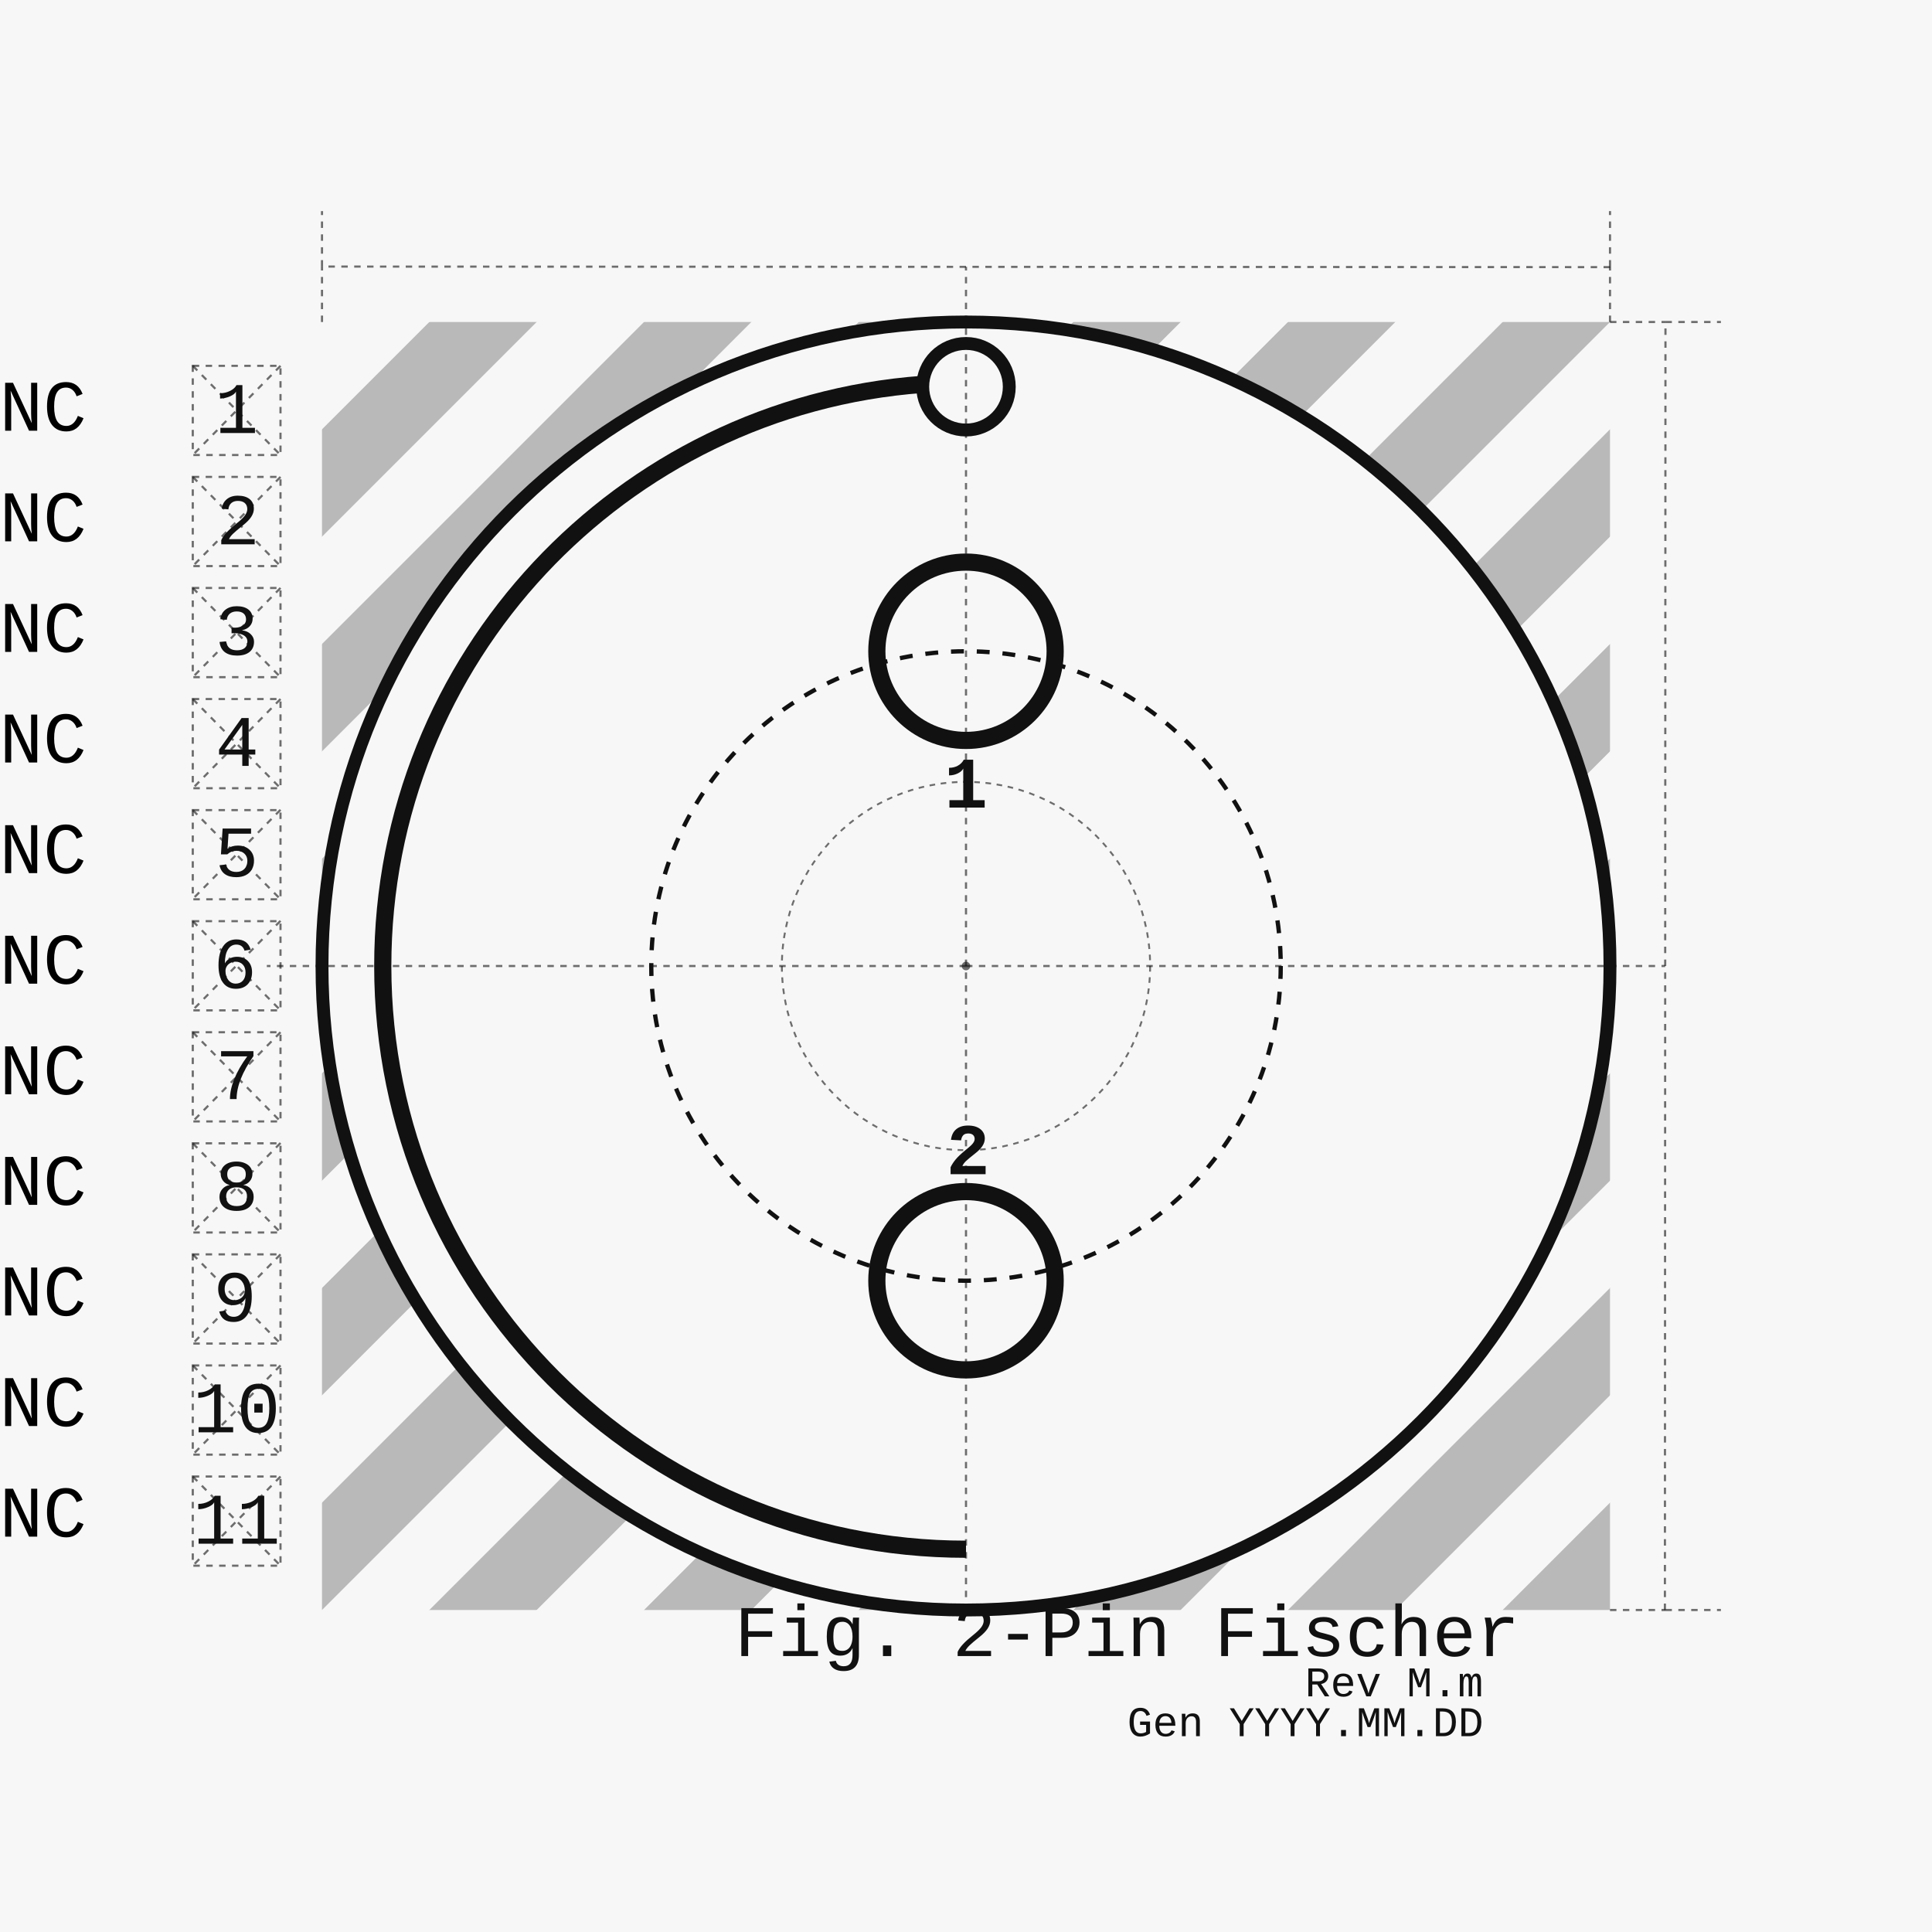
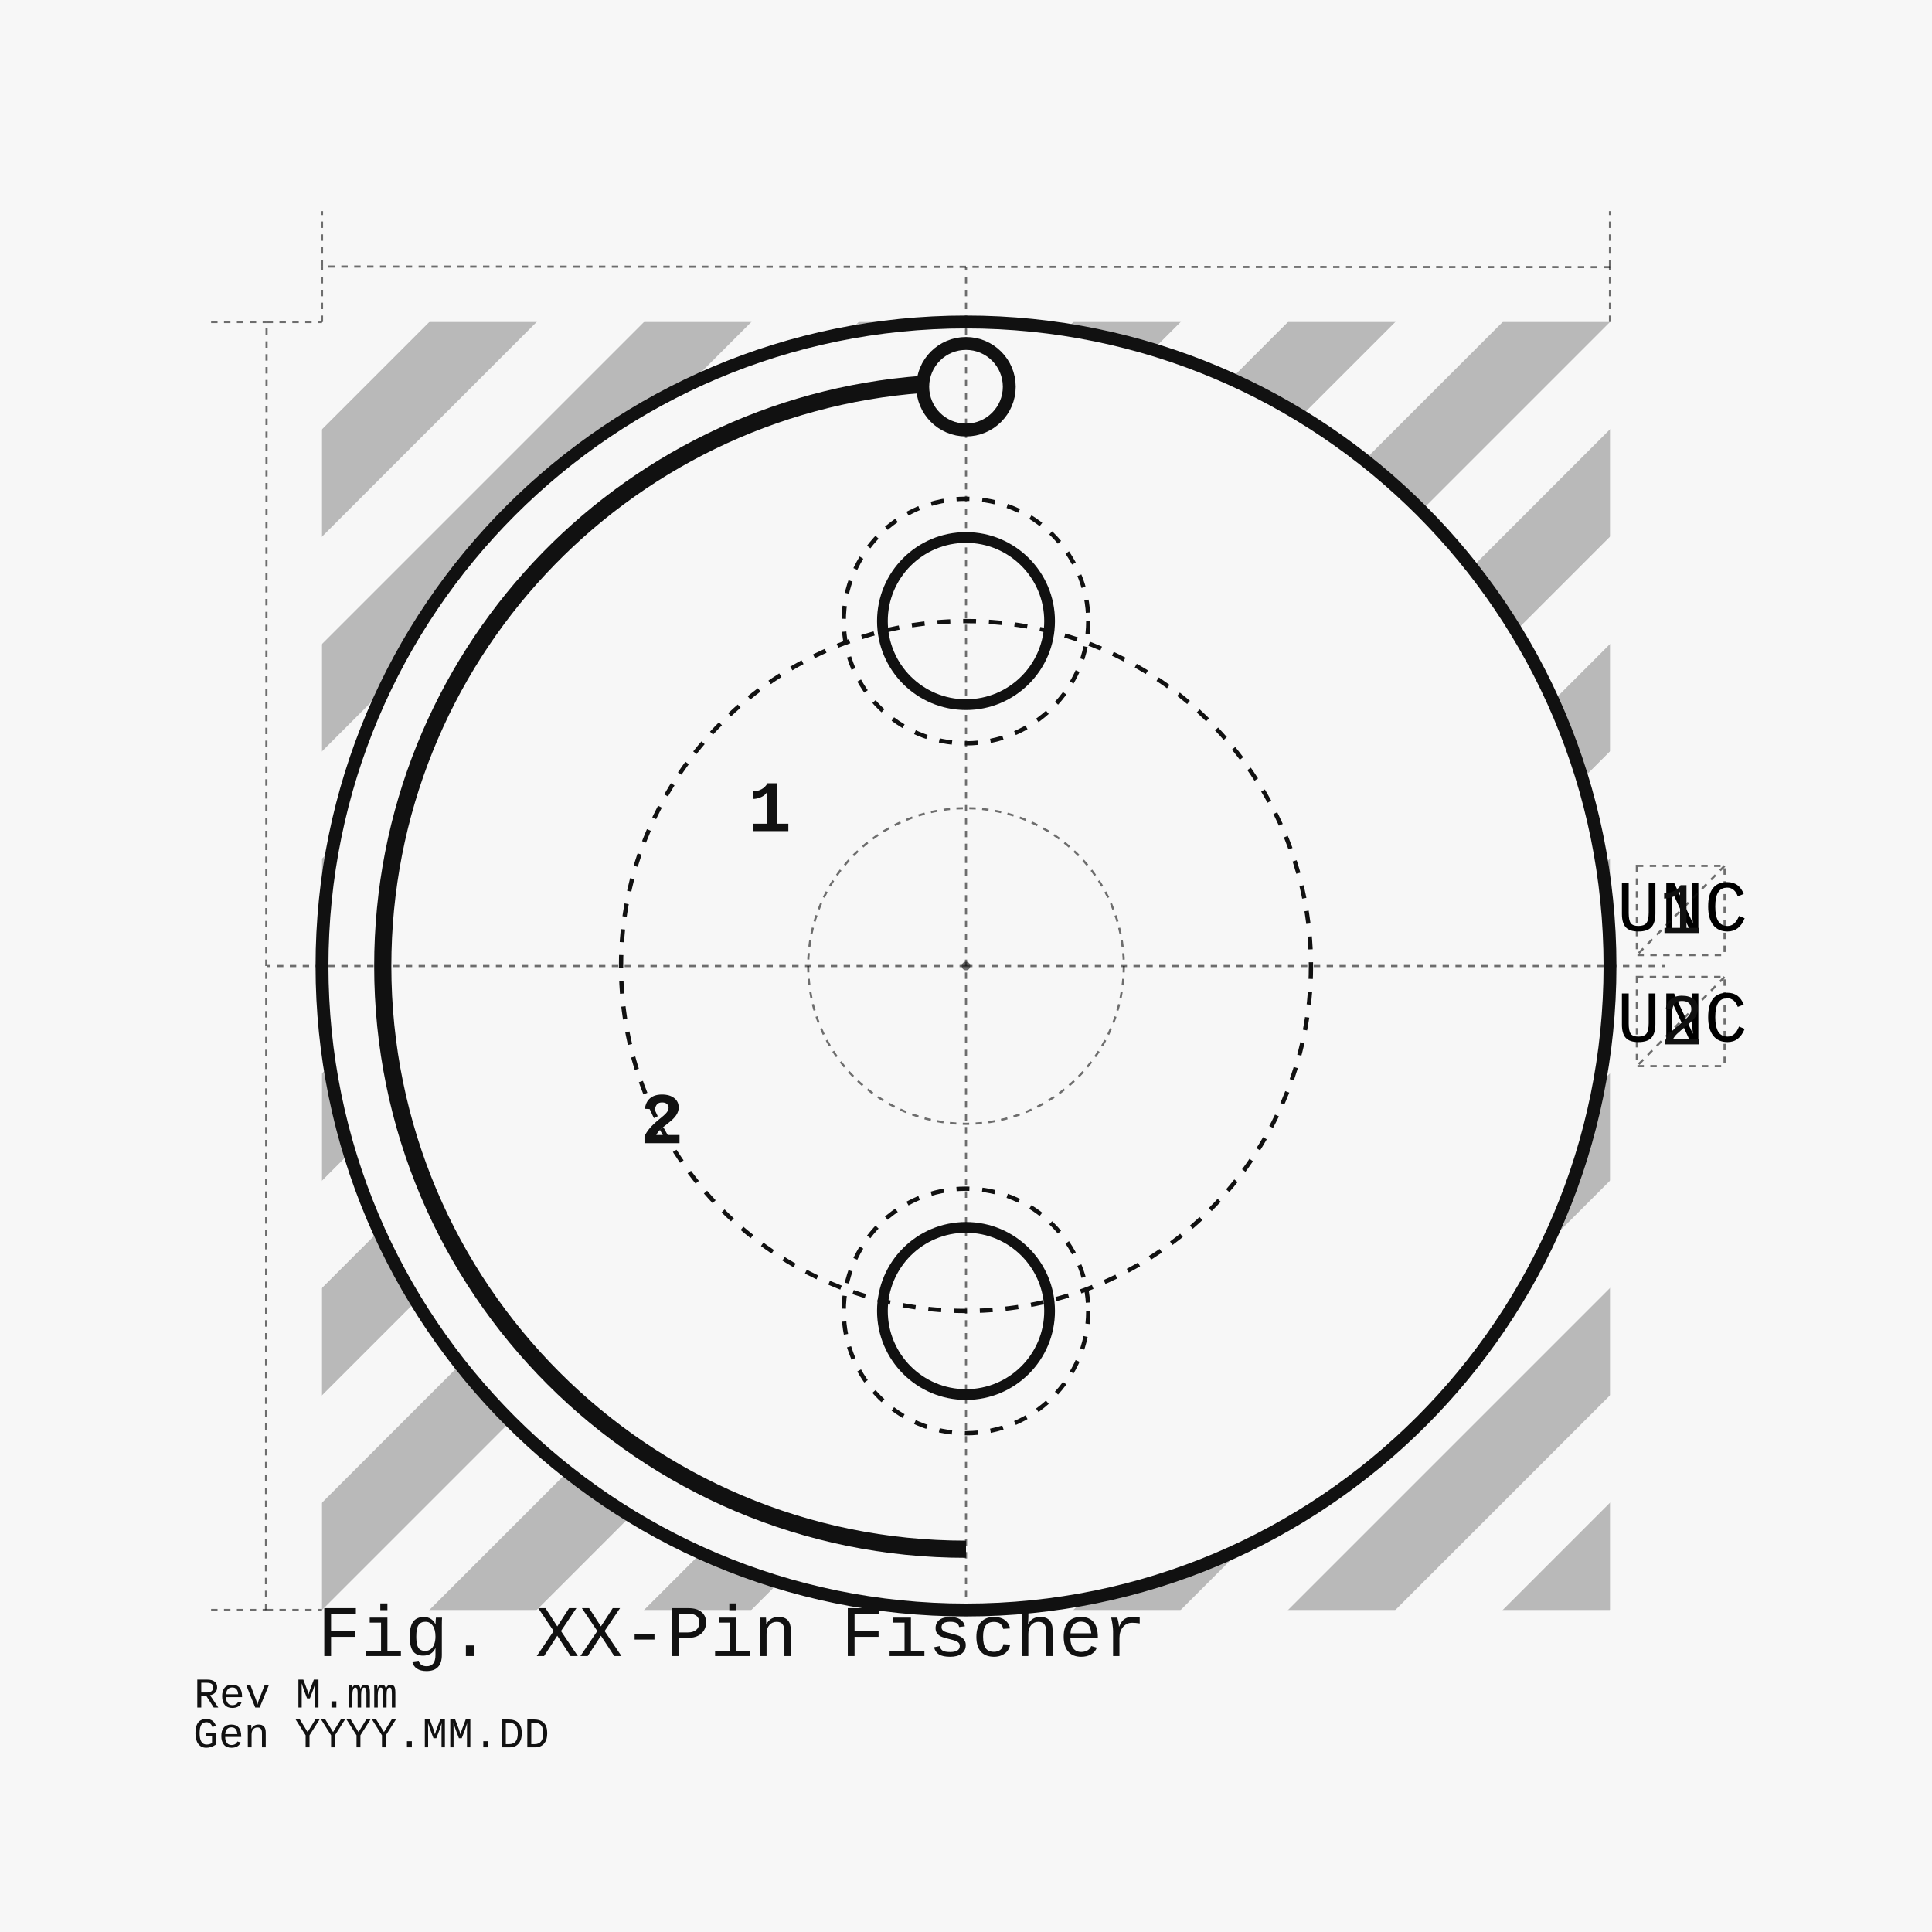
<svg xmlns="http://www.w3.org/2000/svg" xmlns:xlink="http://www.w3.org/1999/xlink" width="450mm" height="450mm" viewBox="0 0 450 450" version="1.1" id="svg5">
  <style id="style16364">
.measure-arrow
{
}
.measure-label
{

}
.measure-line
{
}</style>
  <defs id="defs2">
    <pattern xlink:href="#Strips1_1" id="pattern7657" patternTransform="matrix(17.67767,3.0853353e-7,-3.0853354e-7,17.67767,265.1651,-742.4621)" />
    <pattern patternUnits="userSpaceOnUse" width="2" height="1" patternTransform="translate(0,0) scale(10,10)" id="Strips1_1">
      <rect style="fill:black;stroke:none" x="0" y="-0.5" width="1" height="2" id="rect4273" />
    </pattern>
    <linearGradient id="linearGradient13681">
      <stop style="stop-color:#000000;stop-opacity:1;" offset="0" id="stop13679" />
    </linearGradient>
    <clipPath clipPathUnits="userSpaceOnUse" id="clipPath7685">
      <rect style="opacity:1;fill:#ffffff;fill-opacity:1;stroke:none;stroke-width:2;stroke-linecap:butt;stroke-dasharray:none;stroke-opacity:1" id="rect7687" width="300" height="300" x="2.5722047e-06" y="450" transform="rotate(-45)" />
    </clipPath>
  </defs>
-   <g id="layer1" transform="translate(-2325,-375)" style="display:inline">
-     <rect style="fill:#f7f7f7;fill-opacity:1;stroke:none;stroke-width:4;stroke-linecap:butt;stroke-dasharray:none" id="rect42263" width="450" height="450" x="2325" y="375" />
-     <rect style="opacity:0.25;fill:url(#pattern7657);fill-opacity:1;stroke:none;stroke-width:3.536;stroke-linecap:butt;stroke-dasharray:none;stroke-opacity:1" id="rect42265" width="530.33" height="530.33" x="265.165" y="53.033" transform="rotate(45,1200,2897.056)" clip-path="url(#clipPath7685)" />
+   <g id="background" transform="translate(75,-375)" style="display:inline">
+     <rect style="fill:#f7f7f7;fill-opacity:1;stroke:none;stroke-width:4;stroke-linecap:butt;stroke-dasharray:none" id="base_color" width="450" height="450" x="-75" y="377.91" transform="translate(5.4583333e-6,-2.910401)" />
+     <rect style="opacity:0.25;fill:url(#pattern7657);fill-opacity:1;stroke:none;stroke-width:3.536;stroke-linecap:butt;stroke-dasharray:none;stroke-opacity:1" id="rect5359" width="530.33" height="530.33" x="265.165" y="53.033" transform="rotate(45)" clip-path="url(#clipPath7685)" />
  </g>
-   <g id="layer3" style="display:inline" transform="translate(-2325,-377.9104)">
-     <circle style="fill:#f7f7f7;fill-opacity:1;stroke:#111111;stroke-width:3;stroke-linecap:round" id="circle42271" cx="2550" cy="602.91" r="150" />
-     <circle style="fill:#f7f7f7;fill-opacity:1;stroke:#111111;stroke-width:3;stroke-linecap:round;stroke-dasharray:none;stroke-opacity:1" id="circle42273" cx="2550" cy="467.99" r="10.079" />
-     <path id="path42275" style="fill:none;fill-opacity:1;stroke:#111111;stroke-width:4;stroke-linecap:butt;stroke-dasharray:none;stroke-opacity:1" d="m 2539.942,467.434 c -70.329,5.148 -125.789,63.833 -125.789,135.476 2e-4,75.026 60.821,135.847 135.848,135.847" />
-     <circle style="display:inline;fill:none;fill-opacity:1;stroke:#111111;stroke-width:1;stroke-dasharray:3, 3;stroke-dashoffset:0;stroke-opacity:1" id="path3850-8-2" cx="2550" cy="602.91" r="73.307" />
+   <g id="figure_base" style="display:inline" transform="translate(75.00001,-377.9104)">
+     <circle style="display:inline;fill:#f7f7f7;fill-opacity:1;stroke:#111111;stroke-width:3;stroke-linecap:round" id="fig_ring" cx="150" cy="602.91" r="150" />
+     <circle style="fill:#f7f7f7;fill-opacity:1;stroke:#111111;stroke-width:3;stroke-linecap:round;stroke-dasharray:none;stroke-opacity:1" id="fig_dot" cx="150" cy="467.99" r="10.079" />
+     <path id="fig_shield" style="display:inline;fill:none;fill-opacity:1;stroke:#111111;stroke-width:4;stroke-linecap:butt;stroke-dasharray:none;stroke-opacity:1" d="m 139.942,467.435 c -70.329,5.148 -125.789,63.833 -125.789,135.476 1.7e-4,75.026 60.821,135.847 135.848,135.847" />
+     <path id="fig_pin_out_ring" style="display:inline;fill:none;stroke:#111111;stroke-width:1;stroke-dasharray:3, 3;stroke-dashoffset:0" d="m 230.345,602.914 a 80.345,80.345 0 0 1 -80.345,80.345 80.345,80.345 0 0 1 -80.345,-80.345 80.345,80.345 0 0 1 80.345,-80.345 80.345,80.345 0 0 1 80.345,80.345 z" />
+     <circle style="display:inline;fill:none;fill-opacity:1;stroke:#111111;stroke-width:1;stroke-linecap:butt;stroke-dasharray:3,3;stroke-dashoffset:0;stroke-opacity:1" id="pin_2_out_c" cx="149.999" cy="683.257" r="28.479" />
+     <ellipse style="display:inline;fill:none;fill-opacity:1;stroke:#111111;stroke-width:1;stroke-linecap:butt;stroke-dasharray:3,3;stroke-dashoffset:0;stroke-opacity:1" id="pin_1_out_c" cx="150.002" cy="522.567" rx="28.479" ry="28.479" />
  </g>
-   <g id="adminInfo" style="display:inline" transform="translate(-2400,600.0001)">
-     <text xml:space="preserve" style="font-style:normal;font-variant:normal;font-weight:normal;font-stretch:normal;font-size:9.878px;line-height:1.25;font-family:'Courier New';-inkscape-font-specification:'Courier New';display:inline;fill:#111111;fill-opacity:1;stroke-width:0.265" x="2775.092" y="-204.887" id="text14929">
-       <tspan id="tspan14927" style="font-style:normal;font-variant:normal;font-weight:normal;font-stretch:normal;font-size:9.878px;font-family:'Courier New';-inkscape-font-specification:'Courier New';text-align:end;text-anchor:end;fill:#111111;fill-opacity:1;stroke-width:0.265" x="2775.092" y="-204.887">Rev M.m</tspan>
-     </text>
-     <text xml:space="preserve" style="font-style:normal;font-variant:normal;font-weight:normal;font-stretch:normal;font-size:9.878px;line-height:1.25;font-family:'Courier New';-inkscape-font-specification:'Courier New';display:inline;fill:#111111;fill-opacity:1;stroke-width:0.265" x="2775.174" y="-195.607" id="text14933">
-       <tspan id="tspan14931" style="font-style:normal;font-variant:normal;font-weight:normal;font-stretch:normal;font-size:9.878px;font-family:'Courier New';-inkscape-font-specification:'Courier New';text-align:end;text-anchor:end;fill:#111111;fill-opacity:1;stroke-width:0.265" x="2775.174" y="-195.607">Gen YYYY.MM.DD</tspan>
-     </text>
-     <text xml:space="preserve" style="font-size:16.933px;line-height:1.25;font-family:Cambria;-inkscape-font-specification:Cambria;text-align:end;text-anchor:end;display:inline;fill:#111111;fill-opacity:1;stroke-width:0.265" x="2700.976" y="760.724" id="text42269" transform="translate(75,-975.0001)">
-       <tspan id="tspan42267" style="font-style:normal;font-variant:normal;font-weight:normal;font-stretch:normal;font-family:'Courier New';-inkscape-font-specification:'Courier New';text-align:end;text-anchor:end;fill:#111111;fill-opacity:1;stroke-width:0.265" x="2700.976" y="760.724">Fig. 2-Pin Fischer</tspan>
-     </text>
-   </g>
-   <g id="draft_lines" style="display:inline" transform="translate(-2400,600.0001)">
-     <circle style="display:inline;fill:#111111;fill-opacity:0.6;stroke:none;stroke-width:5;stroke-linecap:butt;stroke-dasharray:none;stroke-opacity:1" id="path48079-8-3-1" cx="2625" cy="-374.998" r="1" />
-     <path style="display:inline;fill:none;stroke:#111111;stroke-width:0.5;stroke-linecap:butt;stroke-linejoin:miter;stroke-dasharray:1.5, 1.5;stroke-dashoffset:0;stroke-opacity:0.6" d="M 2625,-374.997 V -537.849" id="path49610-0-5-1-8" />
-     <path style="display:inline;fill:none;stroke:#111111;stroke-width:0.5;stroke-linecap:butt;stroke-linejoin:miter;stroke-dasharray:1.5, 1.5;stroke-dashoffset:0;stroke-opacity:0.6" d="M 2625,-224.997 V -374.997" id="path53146-9-3-9-3" />
-     <path style="display:inline;fill:none;stroke:#111111;stroke-width:0.5;stroke-linecap:butt;stroke-linejoin:miter;stroke-dasharray:1.5, 1.5;stroke-dashoffset:0;stroke-opacity:0.6" d="m 2625,-374.997 h 162.852" id="path9775-2-5-9" />
-     <path style="display:inline;fill:none;stroke:#111111;stroke-width:0.5;stroke-linecap:butt;stroke-linejoin:miter;stroke-dasharray:1.5, 1.5;stroke-dashoffset:0;stroke-opacity:0.6" d="M 2625,-374.997 H 2462.148" id="path52650-6-6-9-4" />
-     <circle style="display:inline;fill:none;fill-opacity:1;stroke:#111111;stroke-width:0.436;stroke-linecap:butt;stroke-dasharray:1.308, 1.308;stroke-dashoffset:0;stroke-opacity:0.6" id="path24682-8-7-1-4-8" cx="2625" cy="-374.997" r="42.888" />
-     <g id="g6606-3-9" transform="translate(2400,0.0022301)" style="display:inline;stroke:#111111;stroke-width:0.5;stroke-dasharray:1.5, 1.5;stroke-dashoffset:0;stroke-opacity:0.6">
-       <g id="g6588-5-6" style="stroke:#111111;stroke-width:0.5;stroke-dasharray:1.5, 1.5;stroke-dashoffset:0;stroke-opacity:0.6">
-         <path style="display:inline;fill:none;stroke:#111111;stroke-width:0.5;stroke-linecap:butt;stroke-linejoin:miter;stroke-dasharray:1.5, 1.5;stroke-dashoffset:0;stroke-opacity:0.6" d="M 375,-537.782 75,-537.915" id="path6574-3-8" />
-         <g id="g6580-0-0" style="stroke:#111111;stroke-width:0.5;stroke-dasharray:1.5, 1.5;stroke-dashoffset:0;stroke-opacity:0.6">
-           <path style="fill:none;stroke:#111111;stroke-width:0.5;stroke-linecap:butt;stroke-linejoin:miter;stroke-dasharray:1.5, 1.5;stroke-dashoffset:0;stroke-opacity:0.6" d="m 75,-525 v -12.915" id="path6576-4-0" />
-           <path style="fill:none;stroke:#111111;stroke-width:0.5;stroke-linecap:butt;stroke-linejoin:miter;stroke-dasharray:1.5, 1.5;stroke-dashoffset:0;stroke-opacity:0.6" d="m 75,-537.915 v -12.915" id="path6578-6-6" />
-         </g>
-         <g id="g6586-5-4" style="stroke:#111111;stroke-width:0.5;stroke-dasharray:1.5, 1.5;stroke-dashoffset:0;stroke-opacity:0.6" transform="translate(300.0001)">
-           <path style="fill:none;stroke:#111111;stroke-width:0.5;stroke-linecap:butt;stroke-linejoin:miter;stroke-dasharray:1.5, 1.5;stroke-dashoffset:0;stroke-opacity:0.6" d="m 75,-525 v -12.915" id="path6582-3-3" />
-           <path style="fill:none;stroke:#111111;stroke-width:0.5;stroke-linecap:butt;stroke-linejoin:miter;stroke-dasharray:1.5, 1.5;stroke-dashoffset:0;stroke-opacity:0.6" d="m 75,-537.915 v -12.915" id="path6584-0-3" />
-         </g>
+   <g id="draft_lines" style="display:inline">
+     <path style="display:inline;fill:none;stroke:#111111;stroke-width:0.5;stroke-linecap:butt;stroke-linejoin:miter;stroke-dasharray:1.5, 1.5;stroke-dashoffset:0;stroke-opacity:0.6" d="M 225.002,225.004 H 387.854" id="deg_0" />
+     <path style="display:inline;fill:none;stroke:#111111;stroke-width:0.5;stroke-linecap:butt;stroke-linejoin:miter;stroke-dasharray:1.5, 1.5;stroke-dashoffset:0;stroke-opacity:0.6" d="M 225.002,225.004 V 62.152" id="deg_90" />
+     <path style="display:inline;fill:none;stroke:#111111;stroke-width:0.5;stroke-linecap:butt;stroke-linejoin:miter;stroke-dasharray:1.5, 1.5;stroke-dashoffset:0;stroke-opacity:0.6" d="M 225.002,225.004 H 62.151" id="deg_180" />
+     <path style="display:inline;fill:none;stroke:#111111;stroke-width:0.5;stroke-linecap:butt;stroke-linejoin:miter;stroke-dasharray:1.5, 1.5;stroke-dashoffset:0;stroke-opacity:0.6" d="M 225,375 V 225" id="deg_270" />
+     <circle style="display:inline;fill:#111111;fill-opacity:0.6;stroke:none;stroke-width:5;stroke-linecap:butt;stroke-dasharray:none;stroke-opacity:1" id="center_point" cx="225" cy="225" r="1" />
+     <circle style="display:inline;fill:none;fill-opacity:1;stroke:#111111;stroke-width:0.5;stroke-linecap:butt;stroke-dasharray:1.5,1.5;stroke-dashoffset:0;stroke-opacity:0.6" id="outer_text" cx="225.001" cy="225" r="36.76" />
+     <g id="horizontal" style="stroke:#111111;stroke-width:0.5;stroke-dasharray:1.5, 1.5;stroke-dashoffset:0;stroke-opacity:0.6" transform="translate(3.6438572e-6,600.0001)">
+       <path style="display:inline;fill:none;stroke:#111111;stroke-width:0.5;stroke-linecap:butt;stroke-linejoin:miter;stroke-dasharray:1.5, 1.5;stroke-dashoffset:0;stroke-opacity:0.6" d="M 375,-537.782 75,-537.915" id="sparh" />
+       <g id="l_upright" style="stroke:#111111;stroke-width:0.5;stroke-dasharray:1.5, 1.5;stroke-dashoffset:0;stroke-opacity:0.6">
+         <path style="fill:none;stroke:#111111;stroke-width:0.5;stroke-linecap:butt;stroke-linejoin:miter;stroke-dasharray:1.5, 1.5;stroke-dashoffset:0;stroke-opacity:0.6" d="m 75,-525 v -12.915" id="lbottom" />
+         <path style="fill:none;stroke:#111111;stroke-width:0.5;stroke-linecap:butt;stroke-linejoin:miter;stroke-dasharray:1.5, 1.5;stroke-dashoffset:0;stroke-opacity:0.6" d="m 75,-537.915 v -12.915" id="ltop" />
      </g>
-       <g id="g6604-1-9" style="stroke:#111111;stroke-width:0.5;stroke-dasharray:1.5, 1.5;stroke-dashoffset:0;stroke-opacity:0.6">
-         <path style="display:inline;fill:none;stroke:#111111;stroke-width:0.5;stroke-linecap:butt;stroke-linejoin:miter;stroke-dasharray:1.5, 1.5;stroke-dashoffset:0;stroke-opacity:0.6" d="m 387.788,-225 0.133,-300" id="path6590-6-2" />
-         <g id="g6596-0-0" style="stroke:#111111;stroke-width:0.5;stroke-dasharray:1.5, 1.5;stroke-dashoffset:0;stroke-opacity:0.6" transform="rotate(90,225,-375)">
-           <path style="fill:none;stroke:#111111;stroke-width:0.5;stroke-linecap:butt;stroke-linejoin:miter;stroke-dasharray:1.5, 1.5;stroke-dashoffset:0;stroke-opacity:0.6" d="m 75,-525 v -12.915" id="path6592-8-3" />
-           <path style="fill:none;stroke:#111111;stroke-width:0.5;stroke-linecap:butt;stroke-linejoin:miter;stroke-dasharray:1.5, 1.5;stroke-dashoffset:0;stroke-opacity:0.6" d="m 75,-537.915 v -12.915" id="path6594-3-5" />
-         </g>
-         <g id="g6602-0-7" style="stroke:#111111;stroke-width:0.5;stroke-dasharray:1.5, 1.5;stroke-dashoffset:0;stroke-opacity:0.6" transform="rotate(90,75,-225)">
-           <path style="fill:none;stroke:#111111;stroke-width:0.5;stroke-linecap:butt;stroke-linejoin:miter;stroke-dasharray:1.5, 1.5;stroke-dashoffset:0;stroke-opacity:0.6" d="m 75,-525 v -12.915" id="path6598-2-1" />
-           <path style="fill:none;stroke:#111111;stroke-width:0.5;stroke-linecap:butt;stroke-linejoin:miter;stroke-dasharray:1.5, 1.5;stroke-dashoffset:0;stroke-opacity:0.6" d="m 75,-537.915 v -12.915" id="path6600-0-9" />
-         </g>
+       <g id="r_upright" style="stroke:#111111;stroke-width:0.5;stroke-dasharray:1.5, 1.5;stroke-dashoffset:0;stroke-opacity:0.6" transform="translate(300.0001)">
+         <path style="fill:none;stroke:#111111;stroke-width:0.5;stroke-linecap:butt;stroke-linejoin:miter;stroke-dasharray:1.5, 1.5;stroke-dashoffset:0;stroke-opacity:0.6" d="m 75,-525 v -12.915" id="rbottom" />
+         <path style="fill:none;stroke:#111111;stroke-width:0.5;stroke-linecap:butt;stroke-linejoin:miter;stroke-dasharray:1.5, 1.5;stroke-dashoffset:0;stroke-opacity:0.6" d="m 75,-537.915 v -12.915" id="rtop" />
+       </g>
+     </g>
+     <g id="vertical" style="stroke:#111111;stroke-width:0.5;stroke-dasharray:1.5, 1.5;stroke-dashoffset:0;stroke-opacity:0.6" transform="translate(-325.8292,600.0001)">
+       <path style="display:inline;fill:none;stroke:#111111;stroke-width:0.5;stroke-linecap:butt;stroke-linejoin:miter;stroke-dasharray:1.5, 1.5;stroke-dashoffset:0;stroke-opacity:0.6" d="m 387.788,-225 0.133,-300" id="vspar" />
+       <g id="t_upright" style="stroke:#111111;stroke-width:0.5;stroke-dasharray:1.5, 1.5;stroke-dashoffset:0;stroke-opacity:0.6" transform="rotate(90,225,-375)">
+         <path style="fill:none;stroke:#111111;stroke-width:0.5;stroke-linecap:butt;stroke-linejoin:miter;stroke-dasharray:1.5, 1.5;stroke-dashoffset:0;stroke-opacity:0.6" d="m 75,-525 v -12.915" id="left" />
+         <path style="fill:none;stroke:#111111;stroke-width:0.5;stroke-linecap:butt;stroke-linejoin:miter;stroke-dasharray:1.5, 1.5;stroke-dashoffset:0;stroke-opacity:0.6" d="m 75,-537.915 v -12.915" id="right" />
+       </g>
+       <g id="b_upright" style="stroke:#111111;stroke-width:0.5;stroke-dasharray:1.5, 1.5;stroke-dashoffset:0;stroke-opacity:0.6" transform="rotate(90,75,-225)">
+         <path style="fill:none;stroke:#111111;stroke-width:0.5;stroke-linecap:butt;stroke-linejoin:miter;stroke-dasharray:1.5, 1.5;stroke-dashoffset:0;stroke-opacity:0.6" d="m 75,-525 v -12.915" id="path48" />
+         <path style="fill:none;stroke:#111111;stroke-width:0.5;stroke-linecap:butt;stroke-linejoin:miter;stroke-dasharray:1.5, 1.5;stroke-dashoffset:0;stroke-opacity:0.6" d="m 75,-537.915 v -12.915" id="path50" />
      </g>
    </g>
  </g>
-   <g id="color_labels" transform="translate(-2325,-377.9104)" style="display:inline">
-     <rect style="display:inline;fill:none;fill-opacity:1;stroke:#111111;stroke-width:0.5;stroke-dasharray:1.5, 1.5;stroke-dashoffset:0;stroke-opacity:0.6" id="rect25529-4" width="20.433" height="20.773" x="2369.901" y="540.729" />
-     <rect style="display:inline;fill:none;fill-opacity:1;stroke:#111111;stroke-width:0.5;stroke-dasharray:1.5, 1.5;stroke-dashoffset:0;stroke-opacity:0.6" id="rect25531-6" width="20.433" height="20.773" x="2369.901" y="566.599" />
-     <rect style="display:inline;fill:none;fill-opacity:1;stroke:#111111;stroke-width:0.5;stroke-dasharray:1.5, 1.5;stroke-dashoffset:0;stroke-opacity:0.6" id="rect25533-6" width="20.433" height="20.773" x="2369.901" y="592.469" />
-     <rect style="display:inline;fill:none;fill-opacity:1;stroke:#111111;stroke-width:0.5;stroke-dasharray:1.5, 1.5;stroke-dashoffset:0;stroke-opacity:0.6" id="rect25535-1" width="20.433" height="20.773" x="2369.901" y="618.339" />
-     <rect style="display:inline;fill:none;fill-opacity:1;stroke:#111111;stroke-width:0.5;stroke-dasharray:1.5, 1.5;stroke-dashoffset:0;stroke-opacity:0.6" id="rect25537-9" width="20.433" height="20.773" x="2369.901" y="644.208" />
-     <rect style="display:inline;fill:none;fill-opacity:1;stroke:#111111;stroke-width:0.5;stroke-dasharray:1.5, 1.5;stroke-dashoffset:0;stroke-opacity:0.6" id="rect25539-6" width="20.433" height="20.773" x="2369.901" y="670.078" />
-     <rect style="display:inline;fill:none;fill-opacity:1;stroke:#111111;stroke-width:0.5;stroke-dasharray:1.5, 1.5;stroke-dashoffset:0;stroke-opacity:0.6" id="rect25541-8" width="20.433" height="20.773" x="2369.901" y="695.948" />
-     <rect style="display:inline;fill:none;fill-opacity:1;stroke:#111111;stroke-width:0.5;stroke-dasharray:1.5, 1.5;stroke-dashoffset:0;stroke-opacity:0.6" id="rect25543-4" width="20.433" height="20.773" x="2369.901" y="721.818" />
-     <rect style="display:inline;fill:#98ebff;fill-opacity:0;stroke:#111111;stroke-width:0.5;stroke-dasharray:1.5, 1.5;stroke-dashoffset:0;stroke-opacity:0.6" id="rect25545-4" width="20.433" height="20.773" x="2369.901" y="463.12" />
-     <path style="display:inline;fill:none;stroke:#111111;stroke-width:0.5;stroke-linecap:butt;stroke-linejoin:miter;stroke-dasharray:1.5, 1.5;stroke-dashoffset:0;stroke-opacity:0.6" d="m 2369.901,463.12 20.433,20.773" id="path25547-0" />
-     <g id="g25553-4" transform="translate(2412.425,-595.0908)" style="display:inline">
-       <rect style="fill:#98ebff;fill-opacity:0;stroke:#111111;stroke-width:0.5;stroke-dasharray:1.5, 1.5;stroke-dashoffset:0;stroke-opacity:0.6" id="rect25549-3" width="20.433" height="20.773" x="-42.524" y="1084.08" />
-       <path style="display:inline;fill:none;stroke:#111111;stroke-width:0.5;stroke-linecap:butt;stroke-linejoin:miter;stroke-dasharray:1.5, 1.5;stroke-dashoffset:0;stroke-opacity:0.6" d="m -42.524,1084.08 20.433,20.773" id="path25551-9" />
+   <g id="pin_symbol" transform="translate(75.00001,-377.9104)" style="display:inline">
+     <g id="g12885" transform="translate(4.6139941e-4,-113.3171)">
+       <circle style="fill:none;fill-opacity:1;stroke:#111111;stroke-width:2.5;stroke-linecap:butt;stroke-dasharray:none;stroke-dashoffset:0;stroke-opacity:1" id="pin_1_symbol" cx="150" cy="635.886" r="19.469" />
+       <text xml:space="preserve" style="font-style:normal;font-variant:normal;font-weight:bold;font-stretch:normal;font-size:16.933px;line-height:1.25;font-family:'Courier New';-inkscape-font-specification:'Courier New Bold';text-align:center;text-anchor:middle;fill:#111111;fill-opacity:1;stroke-width:0.265" x="149.991" y="684.814" id="pin_1_text">
+         <tspan id="tspan28165" style="font-style:normal;font-variant:normal;font-weight:bold;font-stretch:normal;font-family:'Courier New';-inkscape-font-specification:'Courier New Bold';text-align:center;text-anchor:middle;fill:#111111;fill-opacity:1;stroke-width:0.265" x="149.991" y="684.814">1</tspan>
+         <tspan style="font-style:normal;font-variant:normal;font-weight:bold;font-stretch:normal;font-family:'Courier New';-inkscape-font-specification:'Courier New Bold';text-align:center;text-anchor:middle;fill:#111111;fill-opacity:1;stroke-width:0.265" x="149.991" y="705.981" id="tspan28167" />
+       </text>
    </g>
-     <rect style="display:inline;fill:#98ebff;fill-opacity:0;stroke:#111111;stroke-width:0.5;stroke-dasharray:1.5, 1.5;stroke-dashoffset:0;stroke-opacity:0.6" id="rect25555-5" width="20.433" height="20.773" x="2369.901" y="514.86" />
-     <path style="display:inline;fill:none;stroke:#111111;stroke-width:0.5;stroke-linecap:butt;stroke-linejoin:miter;stroke-dasharray:1.5, 1.5;stroke-dashoffset:0;stroke-opacity:0.6" d="m 2369.901,514.86 20.433,20.773" id="path25557-5" />
-     <text xml:space="preserve" style="font-size:16.933px;line-height:1.25;font-family:Cambria;-inkscape-font-specification:Cambria;text-align:end;text-anchor:end;display:inline;stroke-width:0.265" x="2367.192" y="478.231" id="text25561-6">
-       <tspan id="tspan25559-72" style="font-style:normal;font-variant:normal;font-weight:normal;font-stretch:normal;font-family:'Courier New';-inkscape-font-specification:'Courier New';text-align:end;text-anchor:end;stroke-width:0.265" x="2367.192" y="478.231">UNC</tspan>
+     <g id="g12883" transform="translate(-28.55254,96.83325)">
+       <circle style="display:inline;fill:none;fill-opacity:1;stroke:#111111;stroke-width:2.5;stroke-linecap:butt;stroke-dasharray:none;stroke-dashoffset:0;stroke-opacity:1" id="pin_2_symbol" cx="178.553" cy="586.426" r="19.469" />
+       <text xml:space="preserve" style="font-style:normal;font-variant:normal;font-weight:bold;font-stretch:normal;font-size:16.933px;line-height:1.25;font-family:'Courier New';-inkscape-font-specification:'Courier New Bold';text-align:end;text-anchor:end;fill:#111111;fill-opacity:1;stroke-width:0.265" x="183.943" y="547.337" id="pin_2_text">
+         <tspan id="tspan28171" style="font-style:normal;font-variant:normal;font-weight:bold;font-stretch:normal;font-family:'Courier New';-inkscape-font-specification:'Courier New Bold';text-align:end;text-anchor:end;fill:#111111;fill-opacity:1;stroke-width:0.265" x="183.943" y="547.337">2</tspan>
+       </text>
+     </g>
+   </g>
+   <g id="figure_info" style="display:inline">
+     <text xml:space="preserve" style="font-style:normal;font-variant:normal;font-weight:normal;font-stretch:normal;font-size:9.878px;line-height:1.25;font-family:'Courier New';-inkscape-font-specification:'Courier New';display:inline;fill:#111111;fill-opacity:1;stroke-width:0.265" x="157.605" y="406.996" id="gen_timestamp">
+       <tspan id="gen_timestamp_tspan" style="font-style:normal;font-variant:normal;font-weight:normal;font-stretch:normal;font-size:9.878px;font-family:'Courier New';-inkscape-font-specification:'Courier New';text-align:end;text-anchor:end;fill:#111111;fill-opacity:1;stroke-width:0.265" x="157.605" y="406.996">Gen YYYY.MM.DD</tspan>
    </text>
-     <text xml:space="preserve" style="font-size:16.933px;line-height:1.25;font-family:Cambria;-inkscape-font-specification:Cambria;text-align:end;text-anchor:end;display:inline;stroke-width:0.265" x="2367.192" y="503.99" id="text25565-8">
-       <tspan id="tspan25563-28" style="font-style:normal;font-variant:normal;font-weight:normal;font-stretch:normal;font-family:'Courier New';-inkscape-font-specification:'Courier New';text-align:end;text-anchor:end;stroke-width:0.265" x="2367.192" y="503.99">UNC</tspan>
+     <text xml:space="preserve" style="font-style:normal;font-variant:normal;font-weight:normal;font-stretch:normal;font-size:9.878px;line-height:1.25;font-family:'Courier New';-inkscape-font-specification:'Courier New';display:inline;fill:#111111;fill-opacity:1;stroke-width:0.265" x="122.232" y="397.715" id="rev_num">
+       <tspan id="rev_num_tspan" style="font-style:normal;font-variant:normal;font-weight:normal;font-stretch:normal;font-size:9.878px;font-family:'Courier New';-inkscape-font-specification:'Courier New';text-align:end;text-anchor:end;fill:#111111;fill-opacity:1;stroke-width:0.265" x="122.232" y="397.715">Rev M.mm</tspan>
    </text>
-     <text xml:space="preserve" style="font-size:16.933px;line-height:1.25;font-family:Cambria;-inkscape-font-specification:Cambria;text-align:end;text-anchor:end;display:inline;stroke-width:0.265" x="2367.192" y="529.749" id="text25569-8">
-       <tspan id="tspan25567-3" style="font-style:normal;font-variant:normal;font-weight:normal;font-stretch:normal;font-family:'Courier New';-inkscape-font-specification:'Courier New';text-align:end;text-anchor:end;stroke-width:0.265" x="2367.192" y="529.749">UNC</tspan>
-     </text>
-     <text xml:space="preserve" style="font-size:16.933px;line-height:1.25;font-family:Cambria;-inkscape-font-specification:Cambria;text-align:end;text-anchor:end;display:inline;stroke-width:0.265" x="2367.192" y="555.508" id="text25573-5">
-       <tspan id="tspan25571-0" style="font-style:normal;font-variant:normal;font-weight:normal;font-stretch:normal;font-family:'Courier New';-inkscape-font-specification:'Courier New';text-align:end;text-anchor:end;stroke-width:0.265" x="2367.192" y="555.508">UNC</tspan>
-     </text>
-     <text xml:space="preserve" style="font-size:16.933px;line-height:1.25;font-family:Cambria;-inkscape-font-specification:Cambria;text-align:end;text-anchor:end;display:inline;stroke-width:0.265" x="2367.192" y="581.267" id="text25577-8">
-       <tspan id="tspan25575-3" style="font-style:normal;font-variant:normal;font-weight:normal;font-stretch:normal;font-family:'Courier New';-inkscape-font-specification:'Courier New';text-align:end;text-anchor:end;stroke-width:0.265" x="2367.192" y="581.267">UNC</tspan>
-     </text>
-     <text xml:space="preserve" style="font-size:16.933px;line-height:1.25;font-family:Cambria;-inkscape-font-specification:Cambria;text-align:end;text-anchor:end;display:inline;stroke-width:0.265" x="2367.192" y="607.025" id="text25581-97">
-       <tspan id="tspan25579-3" style="font-style:normal;font-variant:normal;font-weight:normal;font-stretch:normal;font-family:'Courier New';-inkscape-font-specification:'Courier New';text-align:end;text-anchor:end;stroke-width:0.265" x="2367.192" y="607.025">UNC</tspan>
-     </text>
-     <text xml:space="preserve" style="font-size:16.933px;line-height:1.25;font-family:Cambria;-inkscape-font-specification:Cambria;text-align:end;text-anchor:end;display:inline;stroke-width:0.265" x="2367.192" y="632.784" id="text25585-9">
-       <tspan id="tspan25583-7" style="font-style:normal;font-variant:normal;font-weight:normal;font-stretch:normal;font-family:'Courier New';-inkscape-font-specification:'Courier New';text-align:end;text-anchor:end;stroke-width:0.265" x="2367.192" y="632.784">UNC</tspan>
-     </text>
-     <text xml:space="preserve" style="font-size:16.933px;line-height:1.25;font-family:Cambria;-inkscape-font-specification:Cambria;text-align:end;text-anchor:end;display:inline;stroke-width:0.265" x="2367.192" y="658.543" id="text25589-96">
-       <tspan id="tspan25587-51" style="font-style:normal;font-variant:normal;font-weight:normal;font-stretch:normal;font-family:'Courier New';-inkscape-font-specification:'Courier New';text-align:end;text-anchor:end;stroke-width:0.265" x="2367.192" y="658.543">UNC</tspan>
-     </text>
-     <text xml:space="preserve" style="font-size:16.933px;line-height:1.25;font-family:Cambria;-inkscape-font-specification:Cambria;text-align:end;text-anchor:end;display:inline;stroke-width:0.265" x="2367.192" y="684.302" id="text25593-9">
-       <tspan id="tspan25591-51" style="font-style:normal;font-variant:normal;font-weight:normal;font-stretch:normal;font-family:'Courier New';-inkscape-font-specification:'Courier New';text-align:end;text-anchor:end;stroke-width:0.265" x="2367.192" y="684.302">UNC</tspan>
-     </text>
-     <text xml:space="preserve" style="font-size:16.933px;line-height:1.25;font-family:Cambria;-inkscape-font-specification:Cambria;text-align:end;text-anchor:end;display:inline;stroke-width:0.265" x="2367.192" y="710.061" id="text25597-0">
-       <tspan id="tspan25595-3" style="font-style:normal;font-variant:normal;font-weight:normal;font-stretch:normal;font-family:'Courier New';-inkscape-font-specification:'Courier New';text-align:end;text-anchor:end;stroke-width:0.265" x="2367.192" y="710.061">UNC</tspan>
-     </text>
-     <text xml:space="preserve" style="font-size:16.933px;line-height:1.25;font-family:Cambria;-inkscape-font-specification:Cambria;text-align:end;text-anchor:end;display:inline;stroke-width:0.265" x="2367.192" y="735.82" id="text25601-2">
-       <tspan id="tspan25599-9" style="font-style:normal;font-variant:normal;font-weight:normal;font-stretch:normal;font-family:'Courier New';-inkscape-font-specification:'Courier New';text-align:end;text-anchor:end;stroke-width:0.265" x="2367.192" y="735.82">UNC</tspan>
-     </text>
-     <text xml:space="preserve" style="font-size:16.933px;line-height:1.25;font-family:Cambria;-inkscape-font-specification:Cambria;display:inline;fill:#111111;fill-opacity:1;stroke-width:0.265" x="2375.041" y="478.765" id="text25605-84">
-       <tspan id="tspan25603-4" style="font-style:normal;font-variant:normal;font-weight:normal;font-stretch:normal;font-family:'Courier New';-inkscape-font-specification:'Courier New';fill:#111111;fill-opacity:1;stroke-width:0.265" x="2375.041" y="478.765">1</tspan>
-     </text>
-     <text xml:space="preserve" style="font-style:normal;font-variant:normal;font-weight:normal;font-stretch:normal;font-size:16.933px;line-height:1.25;font-family:'Courier New';-inkscape-font-specification:'Courier New';display:inline;fill:#111111;fill-opacity:1;stroke-width:0.265" x="2375.346" y="504.689" id="text25609-0">
-       <tspan id="tspan25607-8" style="font-style:normal;font-variant:normal;font-weight:normal;font-stretch:normal;font-family:'Courier New';-inkscape-font-specification:'Courier New';fill:#111111;fill-opacity:1;stroke-width:0.265" x="2375.346" y="504.689">2</tspan>
-     </text>
-     <text xml:space="preserve" style="font-style:normal;font-variant:normal;font-weight:normal;font-stretch:normal;font-size:16.933px;line-height:1.25;font-family:'Courier New';-inkscape-font-specification:'Courier New';display:inline;fill:#111111;fill-opacity:1;stroke-width:0.265" x="2375.074" y="530.435" id="text25613-3">
-       <tspan id="tspan25611-3" style="font-style:normal;font-variant:normal;font-weight:normal;font-stretch:normal;font-family:'Courier New';-inkscape-font-specification:'Courier New';fill:#111111;fill-opacity:1;stroke-width:0.265" x="2375.074" y="530.435">3</tspan>
-     </text>
-     <text xml:space="preserve" style="font-style:normal;font-variant:normal;font-weight:normal;font-stretch:normal;font-size:16.933px;line-height:1.25;font-family:'Courier New';-inkscape-font-specification:'Courier New';display:inline;fill:#111111;fill-opacity:1;stroke-width:0.265" x="2375.169" y="556.304" id="text25617-8">
-       <tspan id="tspan25615-4" style="font-style:normal;font-variant:normal;font-weight:normal;font-stretch:normal;font-family:'Courier New';-inkscape-font-specification:'Courier New';fill:#111111;fill-opacity:1;stroke-width:0.265" x="2375.169" y="556.304">4</tspan>
-     </text>
-     <text xml:space="preserve" style="font-style:normal;font-variant:normal;font-weight:normal;font-stretch:normal;font-size:16.933px;line-height:1.25;font-family:'Courier New';-inkscape-font-specification:'Courier New';display:inline;fill:#111111;fill-opacity:1;stroke-width:0.265" x="2375.07" y="582.05" id="text25621-6">
-       <tspan id="tspan25619-6" style="font-style:normal;font-variant:normal;font-weight:normal;font-stretch:normal;font-family:'Courier New';-inkscape-font-specification:'Courier New';fill:#111111;fill-opacity:1;stroke-width:0.265" x="2375.07" y="582.05">5</tspan>
-     </text>
-     <text xml:space="preserve" style="font-style:normal;font-variant:normal;font-weight:normal;font-stretch:normal;font-size:16.933px;line-height:1.25;font-family:'Courier New';-inkscape-font-specification:'Courier New';display:inline;fill:#111111;fill-opacity:1;stroke-width:0.265" x="2374.644" y="608.044" id="text25625-8">
-       <tspan id="tspan25623-38" style="font-style:normal;font-variant:normal;font-weight:normal;font-stretch:normal;font-family:'Courier New';-inkscape-font-specification:'Courier New';fill:#111111;fill-opacity:1;stroke-width:0.265" x="2374.644" y="608.044">6</tspan>
-     </text>
-     <text xml:space="preserve" style="font-style:normal;font-variant:normal;font-weight:normal;font-stretch:normal;font-size:16.933px;line-height:1.25;font-family:'Courier New';-inkscape-font-specification:'Courier New';display:inline;fill:#111111;fill-opacity:1;stroke-width:0.265" x="2375.185" y="633.905" id="text25629-3">
-       <tspan id="tspan25627-2" style="font-style:normal;font-variant:normal;font-weight:normal;font-stretch:normal;font-family:'Courier New';-inkscape-font-specification:'Courier New';fill:#111111;fill-opacity:1;stroke-width:0.265" x="2375.185" y="633.905">7</tspan>
-     </text>
-     <text xml:space="preserve" style="font-style:normal;font-variant:normal;font-weight:normal;font-stretch:normal;font-size:16.933px;line-height:1.25;font-family:'Courier New';-inkscape-font-specification:'Courier New';display:inline;fill:#111111;fill-opacity:1;stroke-width:0.265" x="2375.032" y="659.783" id="text25633-24">
-       <tspan id="tspan25631-0" style="font-style:normal;font-variant:normal;font-weight:normal;font-stretch:normal;font-family:'Courier New';-inkscape-font-specification:'Courier New';fill:#111111;fill-opacity:1;stroke-width:0.265" x="2375.032" y="659.783">8</tspan>
-     </text>
-     <text xml:space="preserve" style="font-style:normal;font-variant:normal;font-weight:normal;font-stretch:normal;font-size:16.933px;line-height:1.25;font-family:'Courier New';-inkscape-font-specification:'Courier New';display:inline;fill:#111111;fill-opacity:1;stroke-width:0.265" x="2374.652" y="685.653" id="text25637-3">
-       <tspan id="tspan25635-1" style="font-style:normal;font-variant:normal;font-weight:normal;font-stretch:normal;font-family:'Courier New';-inkscape-font-specification:'Courier New';fill:#111111;fill-opacity:1;stroke-width:0.265" x="2374.652" y="685.653">9</tspan>
-     </text>
-     <text xml:space="preserve" style="font-style:normal;font-variant:normal;font-weight:normal;font-stretch:normal;font-size:16.933px;line-height:1.25;font-family:'Courier New';-inkscape-font-specification:'Courier New';display:inline;fill:#111111;fill-opacity:1;stroke-width:0.265" x="2369.96" y="711.523" id="text25641-11">
-       <tspan id="tspan25639-4" style="font-style:normal;font-variant:normal;font-weight:normal;font-stretch:normal;font-family:'Courier New';-inkscape-font-specification:'Courier New';fill:#111111;fill-opacity:1;stroke-width:0.265" x="2369.96" y="711.523">10</tspan>
-     </text>
-     <text xml:space="preserve" style="font-style:normal;font-variant:normal;font-weight:normal;font-stretch:normal;font-size:16.933px;line-height:1.25;font-family:'Courier New';-inkscape-font-specification:'Courier New';display:inline;fill:#111111;fill-opacity:1;stroke-width:0.265" x="2369.96" y="737.463" id="text25645-5">
-       <tspan id="tspan25643-2" style="font-style:normal;font-variant:normal;font-weight:normal;font-stretch:normal;font-family:'Courier New';-inkscape-font-specification:'Courier New';fill:#111111;fill-opacity:1;stroke-width:0.265" x="2369.96" y="737.463">11</tspan>
-     </text>
-     <path style="display:inline;fill:none;stroke:#111111;stroke-width:0.5;stroke-linecap:butt;stroke-linejoin:miter;stroke-dasharray:1.5, 1.5;stroke-dashoffset:0;stroke-opacity:0.6" d="m 2369.901,540.729 20.433,20.773" id="path25647-9" />
-     <path style="display:inline;fill:none;stroke:#111111;stroke-width:0.5;stroke-linecap:butt;stroke-linejoin:miter;stroke-dasharray:1.5, 1.5;stroke-dashoffset:0;stroke-opacity:0.6" d="m 2369.901,566.599 20.433,20.773" id="path25649-3" />
-     <path style="display:inline;fill:none;stroke:#111111;stroke-width:0.5;stroke-linecap:butt;stroke-linejoin:miter;stroke-dasharray:1.5, 1.5;stroke-dashoffset:0;stroke-opacity:0.6" d="m 2369.901,592.469 20.433,20.773" id="path25651-2" />
-     <path style="display:inline;fill:none;stroke:#111111;stroke-width:0.5;stroke-linecap:butt;stroke-linejoin:miter;stroke-dasharray:1.5, 1.5;stroke-dashoffset:0;stroke-opacity:0.6" d="m 2369.901,618.338 20.433,20.773" id="path25653-21" />
-     <path style="display:inline;fill:none;stroke:#111111;stroke-width:0.5;stroke-linecap:butt;stroke-linejoin:miter;stroke-dasharray:1.5, 1.5;stroke-dashoffset:0;stroke-opacity:0.6" d="m 2369.901,644.208 20.433,20.773" id="path25655-2" />
-     <path style="display:inline;fill:none;stroke:#111111;stroke-width:0.5;stroke-linecap:butt;stroke-linejoin:miter;stroke-dasharray:1.5, 1.5;stroke-dashoffset:0;stroke-opacity:0.6" d="m 2369.901,670.078 20.433,20.773" id="path25657-6" />
-     <path style="display:inline;fill:none;stroke:#111111;stroke-width:0.5;stroke-linecap:butt;stroke-linejoin:miter;stroke-dasharray:1.5, 1.5;stroke-dashoffset:0;stroke-opacity:0.6" d="m 2369.901,695.948 20.433,20.773" id="path25659-0" />
-     <path style="display:inline;fill:none;stroke:#111111;stroke-width:0.5;stroke-linecap:butt;stroke-linejoin:miter;stroke-dasharray:1.5, 1.5;stroke-dashoffset:0;stroke-opacity:0.6" d="m 2369.901,721.818 20.433,20.773" id="path25661-0" />
-     <path style="display:inline;fill:none;stroke:#111111;stroke-width:0.5;stroke-linecap:butt;stroke-linejoin:miter;stroke-dasharray:1.5, 1.5;stroke-dashoffset:0;stroke-opacity:0.6" d="m 2390.334,463.12 -20.433,20.773" id="path25663-34" />
-     <path style="display:inline;fill:none;stroke:#111111;stroke-width:0.5;stroke-linecap:butt;stroke-linejoin:miter;stroke-dasharray:1.5, 1.5;stroke-dashoffset:0;stroke-opacity:0.6" d="m 2390.334,488.99 -20.433,20.773" id="path25665-8" />
-     <path style="display:inline;fill:none;stroke:#111111;stroke-width:0.5;stroke-linecap:butt;stroke-linejoin:miter;stroke-dasharray:1.5, 1.5;stroke-dashoffset:0;stroke-opacity:0.6" d="m 2390.334,514.86 -20.433,20.773" id="path25667-7" />
-     <path style="display:inline;fill:none;stroke:#111111;stroke-width:0.5;stroke-linecap:butt;stroke-linejoin:miter;stroke-dasharray:1.5, 1.5;stroke-dashoffset:0;stroke-opacity:0.6" d="m 2390.334,540.729 -20.433,20.773" id="path25669-2" />
-     <path style="display:inline;fill:none;stroke:#111111;stroke-width:0.5;stroke-linecap:butt;stroke-linejoin:miter;stroke-dasharray:1.5, 1.5;stroke-dashoffset:0;stroke-opacity:0.6" d="m 2390.334,566.524 -20.433,20.773" id="path25671-2" />
-     <path style="display:inline;fill:none;stroke:#111111;stroke-width:0.5;stroke-linecap:butt;stroke-linejoin:miter;stroke-dasharray:1.5, 1.5;stroke-dashoffset:0;stroke-opacity:0.6" d="m 2390.334,592.394 -20.433,20.773" id="path25673-4" />
-     <path style="display:inline;fill:none;stroke:#111111;stroke-width:0.5;stroke-linecap:butt;stroke-linejoin:miter;stroke-dasharray:1.5, 1.5;stroke-dashoffset:0;stroke-opacity:0.6" d="m 2390.334,618.338 -20.433,20.773" id="path25675-88" />
-     <path style="display:inline;fill:none;stroke:#111111;stroke-width:0.5;stroke-linecap:butt;stroke-linejoin:miter;stroke-dasharray:1.5, 1.5;stroke-dashoffset:0;stroke-opacity:0.6" d="m 2390.334,644.134 -20.433,20.773" id="path25677-8" />
-     <path style="display:inline;fill:none;stroke:#111111;stroke-width:0.5;stroke-linecap:butt;stroke-linejoin:miter;stroke-dasharray:1.5, 1.5;stroke-dashoffset:0;stroke-opacity:0.6" d="m 2390.334,670.078 -20.433,20.773" id="path25679-08" />
-     <path style="display:inline;fill:none;stroke:#111111;stroke-width:0.5;stroke-linecap:butt;stroke-linejoin:miter;stroke-dasharray:1.5, 1.5;stroke-dashoffset:0;stroke-opacity:0.6" d="m 2390.334,695.948 -20.433,20.773" id="path25681-20" />
-     <path style="display:inline;fill:none;stroke:#111111;stroke-width:0.5;stroke-linecap:butt;stroke-linejoin:miter;stroke-dasharray:1.5, 1.5;stroke-dashoffset:0;stroke-opacity:0.6" d="m 2390.334,721.818 -20.433,20.773" id="path25683-5" />
-   </g>
-   <g id="pin_symbols" transform="translate(-2325,-377.9104)" style="display:inline">
-     <circle style="display:inline;fill:none;fill-opacity:1;stroke:#111111;stroke-width:4;stroke-linecap:butt;stroke-dasharray:none;stroke-dashoffset:0;stroke-opacity:1" id="circle42105-0-2" cx="2550" cy="529.604" r="20.767" />
-     <circle style="display:inline;fill:none;fill-opacity:1;stroke:#111111;stroke-width:4;stroke-linecap:butt;stroke-dasharray:none;stroke-dashoffset:0;stroke-opacity:1" id="circle42105-5-4" cx="2550" cy="676.217" r="20.767" />
-     <text xml:space="preserve" style="font-style:normal;font-variant:normal;font-weight:bold;font-stretch:normal;font-size:16.933px;line-height:1.25;font-family:'Courier New';-inkscape-font-specification:'Courier New Bold';display:inline;fill:#111111;fill-opacity:1;stroke-width:0.265" x="2544.907" y="566.014" id="text42163-4-6">
-       <tspan id="tspan42161-6-5" style="font-style:normal;font-variant:normal;font-weight:bold;font-stretch:normal;font-family:'Courier New';-inkscape-font-specification:'Courier New Bold';fill:#111111;fill-opacity:1;stroke-width:0.265" x="2544.907" y="566.014">1</tspan>
-     </text>
-     <text xml:space="preserve" style="font-style:normal;font-variant:normal;font-weight:bold;font-stretch:normal;font-size:16.933px;line-height:1.25;font-family:'Courier New';-inkscape-font-specification:'Courier New Bold';display:inline;fill:#111111;fill-opacity:1;stroke-width:0.265" x="2545.394" y="651.399" id="text42139-0-7">
-       <tspan id="tspan42137-5-9" style="font-style:normal;font-variant:normal;font-weight:bold;font-stretch:normal;font-family:'Courier New';-inkscape-font-specification:'Courier New Bold';fill:#111111;fill-opacity:1;stroke-width:0.265" x="2545.394" y="651.399">2</tspan>
+     <text xml:space="preserve" style="font-size:16.933px;line-height:1.25;font-family:Cambria;-inkscape-font-specification:Cambria;text-align:end;text-anchor:end;display:inline;fill:#111111;fill-opacity:1;stroke-width:0.265" x="-116.884" y="385.724" id="fig_name">
+       <tspan id="fig_name_tspan" style="font-style:normal;font-variant:normal;font-weight:normal;font-stretch:normal;font-family:'Courier New';-inkscape-font-specification:'Courier New';text-align:start;text-anchor:start;fill:#111111;fill-opacity:1;stroke-width:0.265" x="73.921" y="385.724">Fig. XX-Pin Fischer</tspan>
    </text>
  </g>
+   <g id="pin_labels" transform="translate(-17.03488,116.414)" style="display:inline">
+     <g id="pin_1" transform="translate(487.7502,-377.9104)">
+       <rect style="fill:#98ebff;fill-opacity:0;stroke:#111111;stroke-width:0.5;stroke-dasharray:1.5, 1.5;stroke-dashoffset:0;stroke-opacity:0.6" id="rect18486" width="20.433" height="20.773" x="-89.463" y="463.175" />
+       <text xml:space="preserve" style="font-size:16.933px;line-height:1.25;font-family:Cambria;-inkscape-font-specification:Cambria;text-align:end;text-anchor:end;stroke-width:0.265" x="-32.808" y="478.286" id="text18502">
+         <tspan id="pin_1_label_text" style="font-style:normal;font-variant:normal;font-weight:normal;font-stretch:normal;font-family:'Courier New';-inkscape-font-specification:'Courier New';text-align:end;text-anchor:end;stroke-width:0.265" x="-32.808" y="478.286">UNC</tspan>
+       </text>
+       <text xml:space="preserve" style="font-size:16.933px;line-height:1.25;font-family:Cambria;-inkscape-font-specification:Cambria;fill:#111111;fill-opacity:1;stroke-width:0.265" x="-84.324" y="478.82" id="text18546">
+         <tspan id="tspan18544" style="font-style:normal;font-variant:normal;font-weight:normal;font-stretch:normal;font-family:'Courier New';-inkscape-font-specification:'Courier New';fill:#111111;fill-opacity:1;stroke-width:0.265" x="-84.324" y="478.82">1</tspan>
+       </text>
+       <path style="display:inline;fill:none;stroke:#111111;stroke-width:0.5;stroke-linecap:butt;stroke-linejoin:miter;stroke-dasharray:1.5, 1.5;stroke-dashoffset:0;stroke-opacity:0.6" d="m -69.031,463.175 -20.433,20.773" id="path18604" />
+     </g>
+     <g id="pin_2" transform="translate(487.7502,-377.9104)">
+       <rect style="display:inline;fill:#98ebff;fill-opacity:0;stroke:#111111;stroke-width:0.5;stroke-dasharray:1.5, 1.5;stroke-dashoffset:0;stroke-opacity:0.6" id="rect18490" width="20.433" height="20.773" x="-89.463" y="489.045" />
+       <text xml:space="preserve" style="font-size:16.933px;line-height:1.25;font-family:Cambria;-inkscape-font-specification:Cambria;text-align:end;text-anchor:end;display:inline;stroke-width:0.265" x="-32.808" y="504.045" id="text18506">
+         <tspan id="pin_2_label_text" style="font-style:normal;font-variant:normal;font-weight:normal;font-stretch:normal;font-family:'Courier New';-inkscape-font-specification:'Courier New';text-align:end;text-anchor:end;stroke-width:0.265" x="-32.808" y="504.045">UNC</tspan>
+       </text>
+       <text xml:space="preserve" style="font-style:normal;font-variant:normal;font-weight:normal;font-stretch:normal;font-size:16.933px;line-height:1.25;font-family:'Courier New';-inkscape-font-specification:'Courier New';fill:#111111;fill-opacity:1;stroke-width:0.265" x="-84.018" y="504.744" id="text18550">
+         <tspan id="tspan18548" style="font-style:normal;font-variant:normal;font-weight:normal;font-stretch:normal;font-family:'Courier New';-inkscape-font-specification:'Courier New';fill:#111111;fill-opacity:1;stroke-width:0.265" x="-84.018" y="504.744">2</tspan>
+       </text>
+       <path style="fill:none;stroke:#111111;stroke-width:0.5;stroke-linecap:butt;stroke-linejoin:miter;stroke-dasharray:1.5, 1.5;stroke-dashoffset:0;stroke-opacity:0.6" d="m -69.031,489.044 -20.433,20.773" id="path18606" />
+     </g>
+   </g>
</svg>
